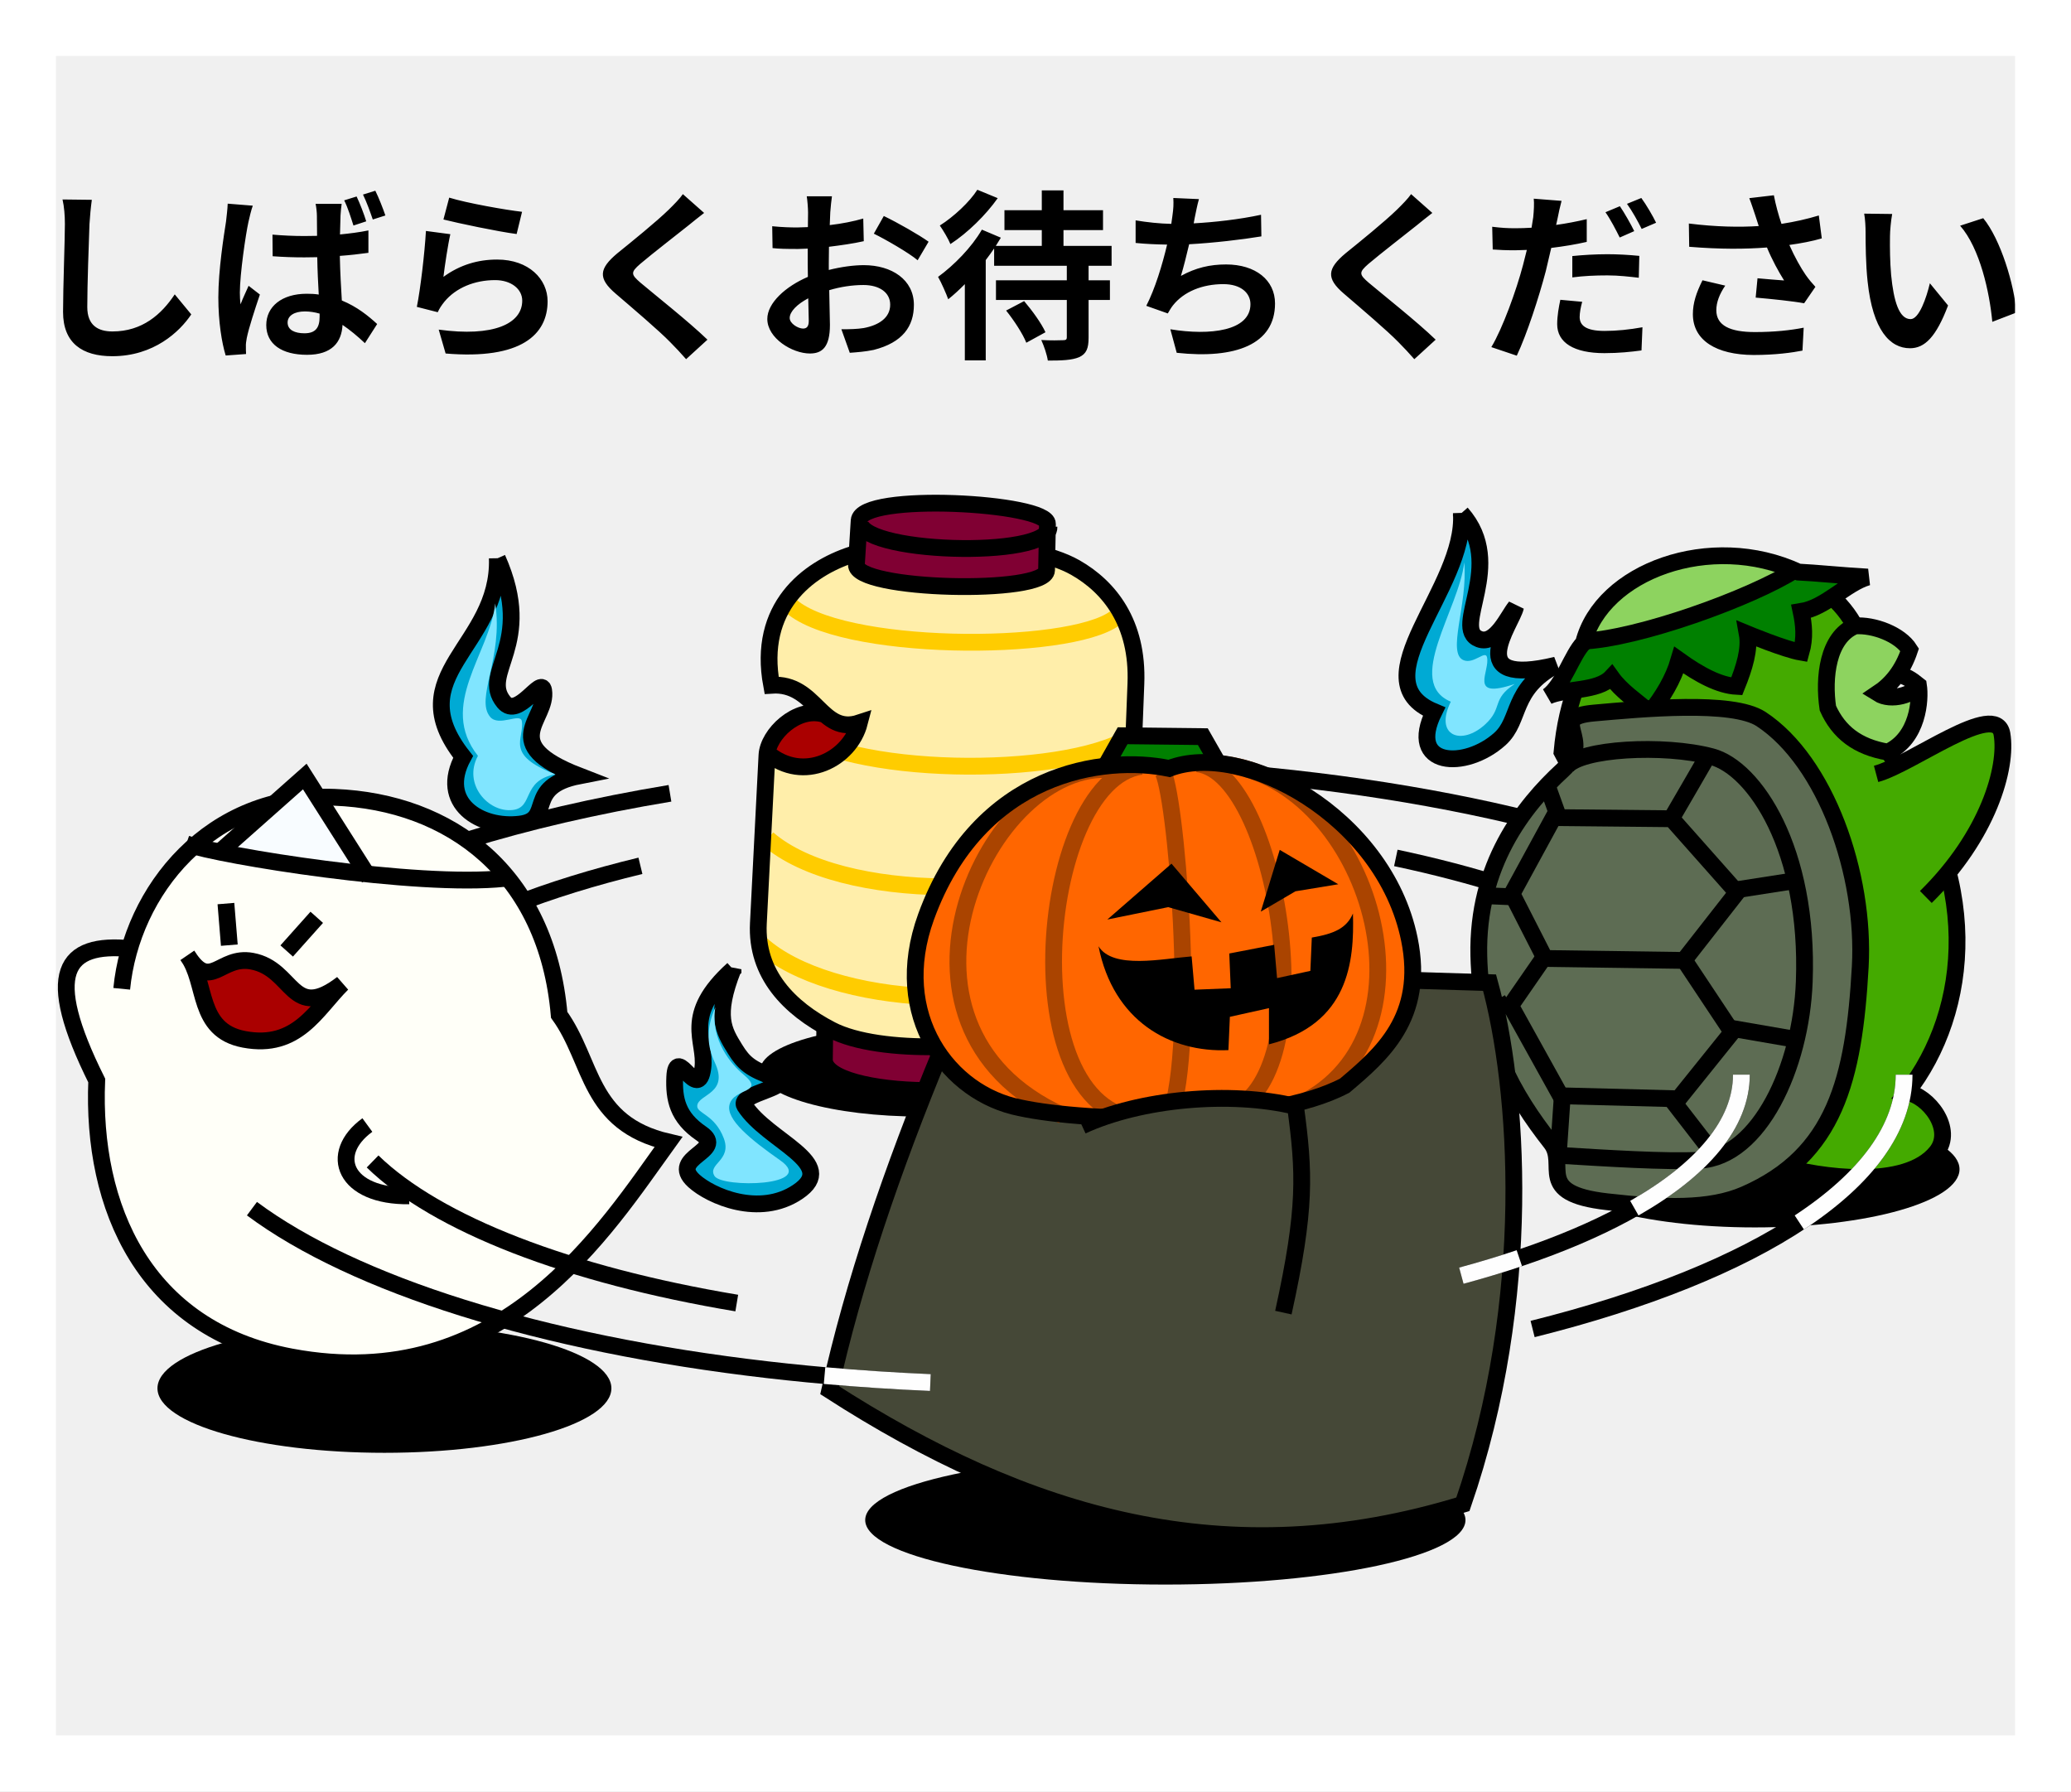
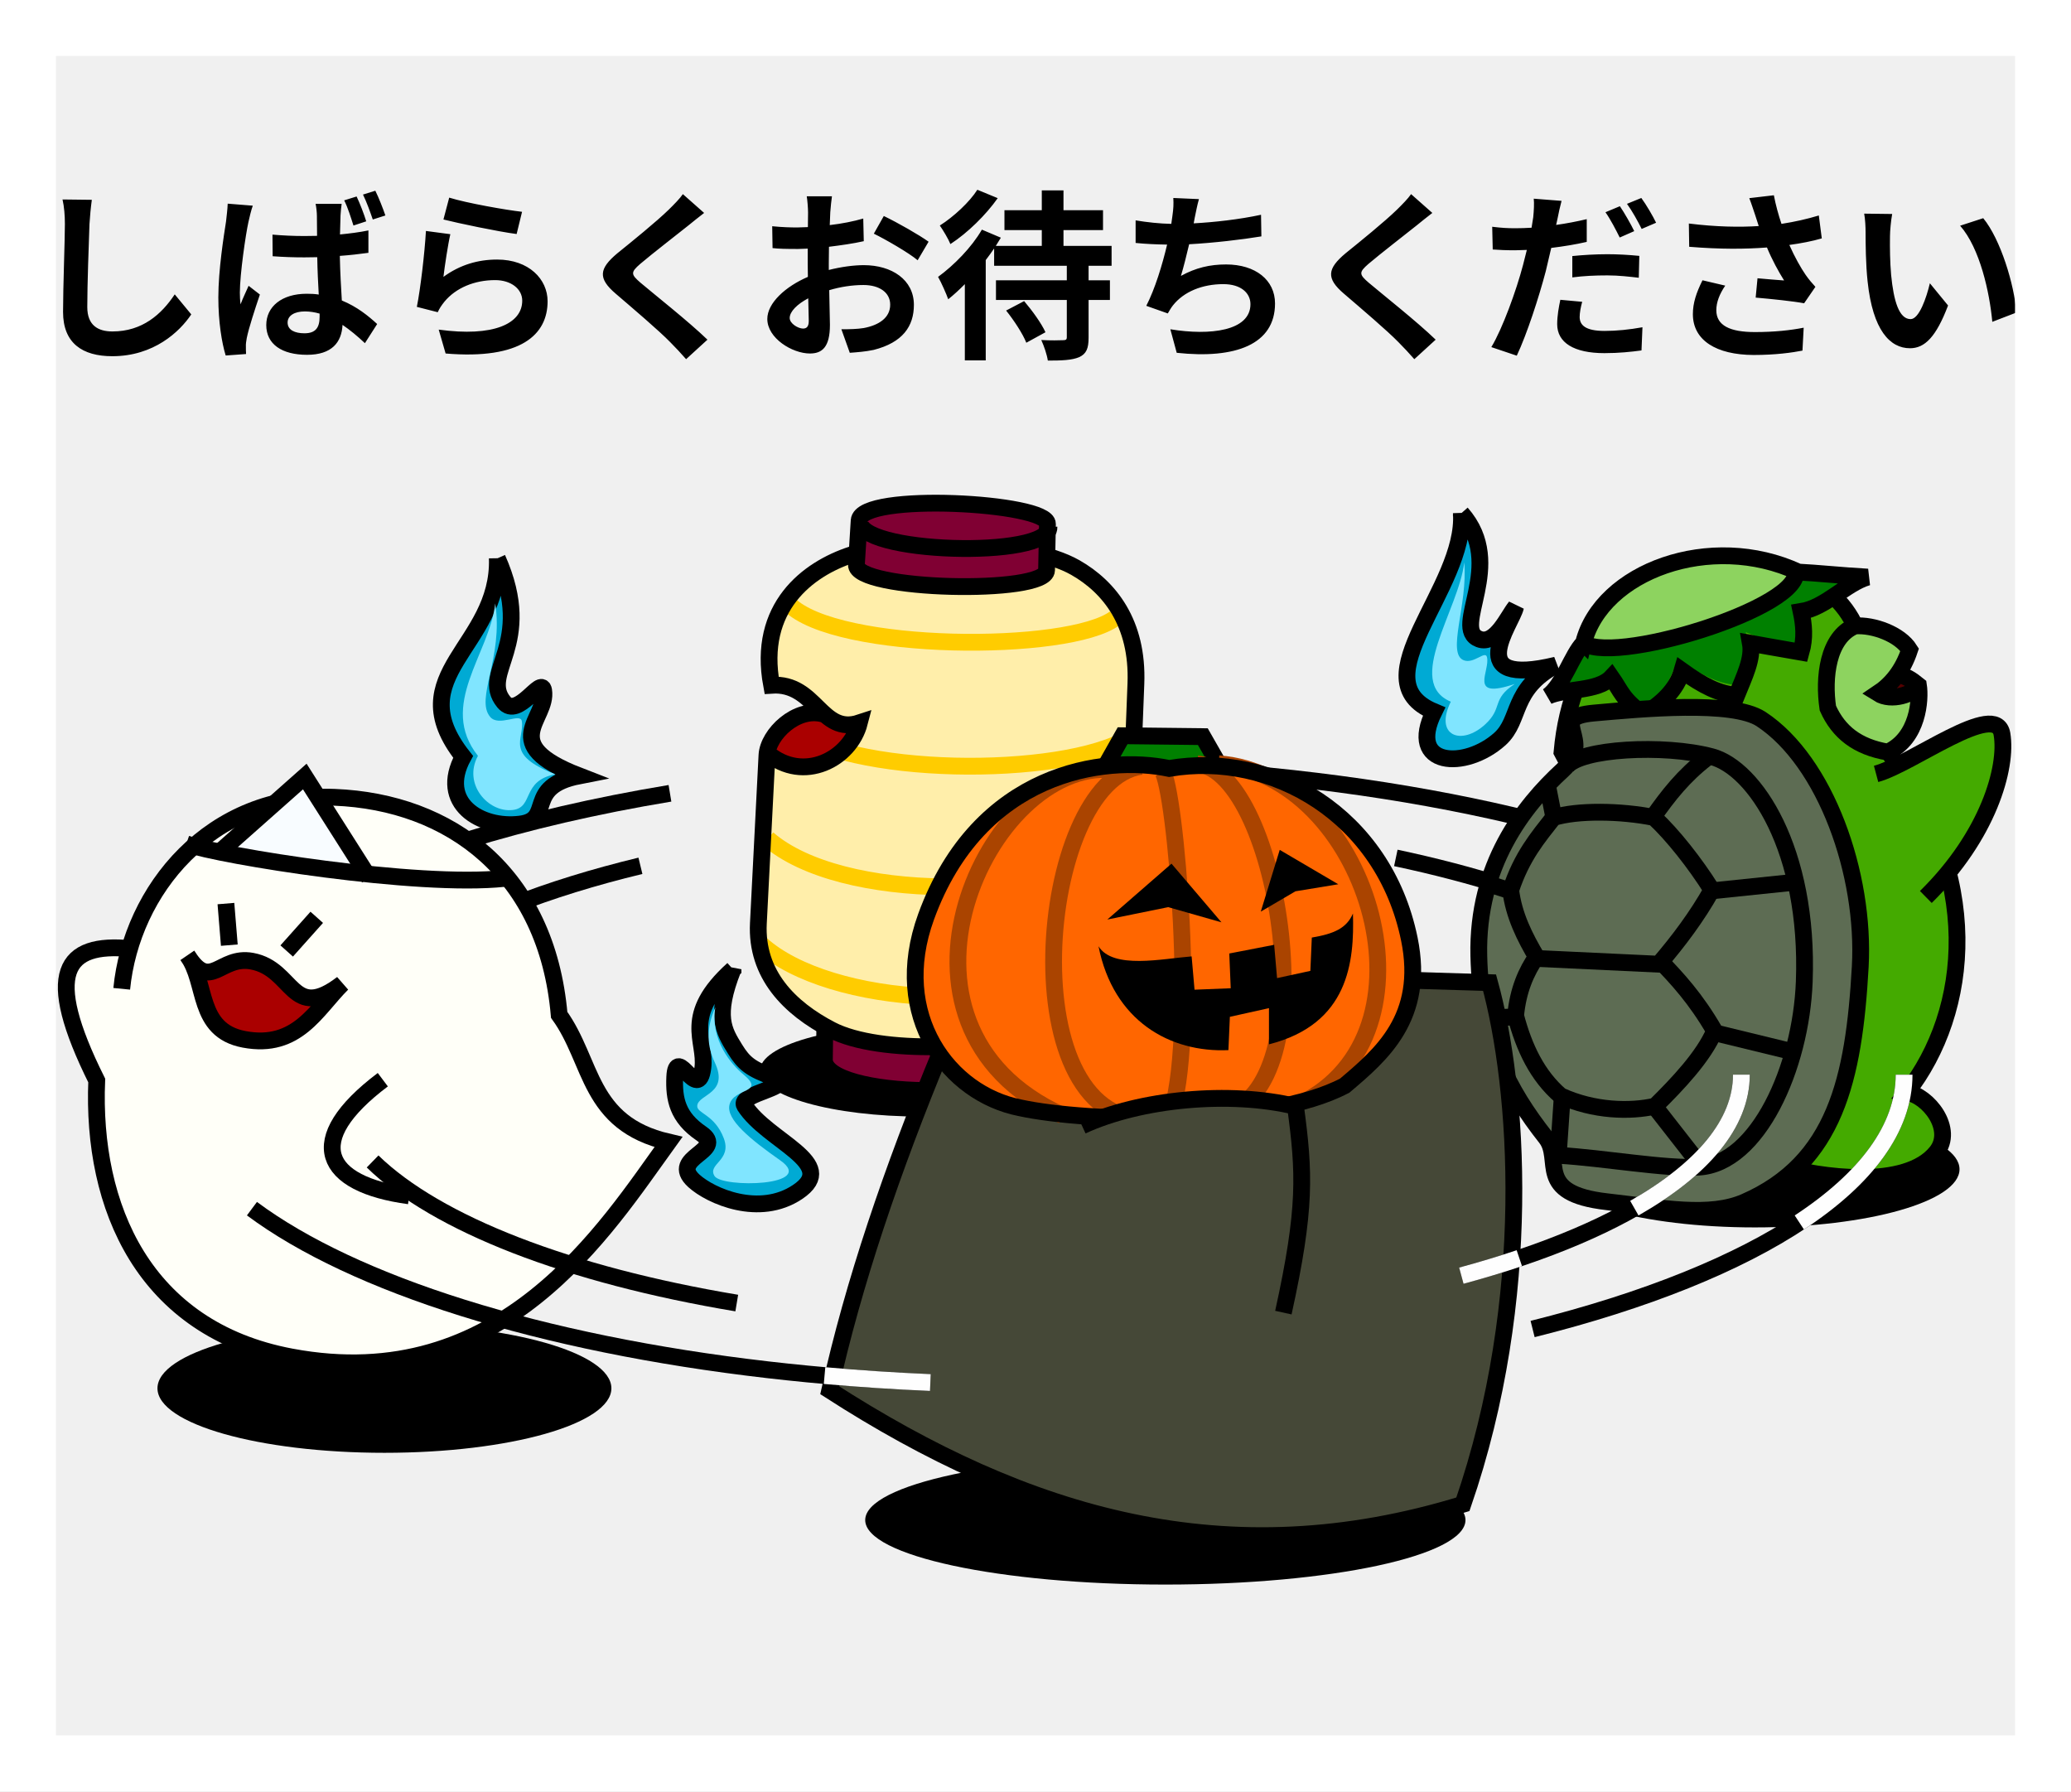
<svg xmlns="http://www.w3.org/2000/svg" width="370" height="320" id="svg3172" version="1.1">
  <defs id="defs3174" />
  <g id="layer1" transform="translate(0,-732.3622)" style="display:none">
    <path style="fill:none;stroke:#0000ff;stroke-width:1px;stroke-linecap:butt;stroke-linejoin:miter;stroke-opacity:1;display:inline" d="M 10,1042.362 360,742.362" id="path3025" />
    <path style="fill:none;stroke:#0000ff;stroke-width:1px;stroke-linecap:butt;stroke-linejoin:miter;stroke-opacity:1;display:inline" d="M 10,742.362 360,1042.362" id="path3027" />
    <path style="fill:none;stroke:#ff0000;stroke-width:1px;stroke-linecap:butt;stroke-linejoin:miter;stroke-opacity:1;display:inline" d="m 10,732.362 0,320" id="path3006" />
    <path style="fill:none;stroke:#ff0000;stroke-width:1px;stroke-linecap:butt;stroke-linejoin:miter;stroke-opacity:1;display:inline" d="m 360,732.362 0,320" id="path3010" />
    <path style="fill:none;stroke:#ff0000;stroke-width:1px;stroke-linecap:butt;stroke-linejoin:miter;stroke-opacity:1;display:inline" d="m 0,742.362 370,3e-5" id="path3016" />
    <path style="fill:none;stroke:#ff0000;stroke-width:1px;stroke-linecap:butt;stroke-linejoin:miter;stroke-opacity:1;display:inline" d="m 0,1042.362 370,0" id="path3018" />
  </g>
  <g id="layer5" style="display:none">
    <path style="fill:none;stroke:#000000;stroke-width:0.5;display:inline" d="m 185.001,104.586 0,110.791 M 340.184,159.981 c 0,30.594 -69.478,55.395 -155.183,55.395 -85.705,0 -155.183,-24.801 -155.183,-55.395 0,-30.594 69.478,-55.395 155.183,-55.395 85.705,0 155.183,24.801 155.183,55.395 z m 0,0 -310.366,0" id="path4161" />
    <path style="fill:none;stroke:#ff0000;stroke-width:0.5;display:inline" d="m 185.004,114.961 0,90.038 M 311.118,159.98 c 0,24.863 -56.463,45.019 -126.114,45.019 -69.651,0 -126.114,-20.156 -126.114,-45.019 0,-24.863 56.463,-45.019 126.114,-45.019 69.651,0 126.114,20.155 126.114,45.019 z m 0,0 -252.229,0" id="path4161-5" />
  </g>
  <g id="layer3" style="display:inline">
    <path style="fill:#000000;fill-opacity:1;stroke:none;display:inline" id="path4562-4" d="m 106.356,250.869 a 40.548,11.522 0 1 1 -81.097,0 40.548,11.522 0 1 1 81.097,0 z" transform="matrix(0.7115385,0,0,0.7115385,117.8056,12.7622)" />
    <path style="fill:#000000;fill-opacity:1;stroke:none" id="path4562" d="m 106.356,250.869 a 40.548,11.522 0 1 1 -81.097,0 40.548,11.522 0 1 1 81.097,0 z" transform="translate(2.873955,-2.86091)" />
    <path style="fill:#000000;fill-opacity:1;stroke:none;display:inline" id="path4562-3" d="m 106.356,250.869 a 40.548,11.522 0 1 1 -81.097,0 40.548,11.522 0 1 1 81.097,0 z" transform="matrix(1.322404,0,0,1,121.1736,20.67601)" />
    <path style="fill:#000000;fill-opacity:1;stroke:none;display:inline" id="path4562-32" d="m 106.356,250.869 a 40.548,11.522 0 1 1 -81.097,0 40.548,11.522 0 1 1 81.097,0 z" transform="matrix(0.9016393,0,0,0.9016393,254.1875,-17.31617)" />
    <path style="fill:none;stroke:#000000;stroke-width:3;display:inline" d="m 29.818,191.981 c 0,-22.266 36.801,-41.464 89.875,-50.266" id="path6038" />
    <path style="fill:none;stroke:#000000;stroke-width:3;display:inline" d="m 222.544,138.218 c 45.678,4.051 83.361,15.326 102.982,30.231" id="path6072" />
    <path style="fill:none;stroke:#000000;stroke-width:3;display:inline" d="m 58.889,191.98 c 0,-15.528 22.023,-29.22 55.528,-37.312" id="path6032" />
    <path style="fill:none;stroke:#000000;stroke-width:3;display:inline" d="m 249.376,153.259 c 27.972,5.938 48.962,15.63 57.521,27.128" id="path6066" />
    <g id="g4606">
      <path id="path4036-5-8" d="m 183.543,185.127 -0.115,4.531 c -0.181,7.152 -36.234,6.729 -36.144,-0.395 l 0.07,-5.591" style="fill:#800033;stroke:#000000;stroke-width:3;stroke-linecap:butt;stroke-linejoin:miter;stroke-opacity:1;display:inline" />
      <path id="path4020-8-2" d="m 137.386,133.977 c 6.447,5.405 14.737,1.049 16.414,-5.421 -6.895,2.275 -7.748,-7.249 -15.687,-6.721 -2.594,-13.951 6.488,-20.758 14.276,-23.307 9.577,-3.135 31.28,-2.682 40,2.292 6.052,3.453 11.23,9.867 10.808,20.726 l -1.565,40.255 c -0.449,11.544 -6.568,18.124 -15.43,21.69 -8.359,3.364 -28.674,4.451 -37.431,-0.091 -7.439,-3.858 -13.487,-9.897 -13.021,-19.038 l 1.533,-30.041 c 0.19,-3.724 5.307,-8.671 10.055,-7.332" style="fill:#ffeeaa;stroke:none;display:inline" />
      <path id="path4024-8" d="m 135.965,168.666 c 12.087,10.968 46.687,13.483 64.014,1.593" style="fill:none;stroke:#ffcc00;stroke-width:3;stroke-linecap:butt;stroke-linejoin:miter;stroke-opacity:1" />
      <path id="path4026-2" d="m 137.167,149.838 c 13.098,11.393 49.168,11.071 65.175,1.313" style="fill:none;stroke:#ffcc00;stroke-width:3;stroke-linecap:butt;stroke-linejoin:miter;stroke-opacity:1" />
      <path id="path4028-9" d="m 140.94,107.904 c 8.499,8.544 50.024,8.718 58.279,2.513" style="fill:none;stroke:#ffcc00;stroke-width:3;stroke-linecap:butt;stroke-linejoin:miter;stroke-opacity:1" />
      <path id="path4030-1" d="m 140.892,129.756 c 10.015,8.888 48.764,9.357 61.01,1.955" style="fill:none;stroke:#ffcc00;stroke-width:3;stroke-linecap:butt;stroke-linejoin:miter;stroke-opacity:1" />
      <path id="path3929" d="m 154.066,129.574 c -1.468,0.224 -4.513,0.573 -6.293,-2.159 -4.748,-1.34 -10.034,4.2 -10.173,7.752 6.499,5.233 14.788,0.877 16.465,-5.592 z" style="fill:#aa0000;stroke:none;display:inline" />
      <path id="path4020-8" d="m 137.126,134.552 c 6.447,5.405 14.737,1.049 16.414,-5.421 -6.895,2.275 -7.748,-7.249 -15.687,-6.721 -2.594,-13.951 6.488,-20.758 14.276,-23.307 9.577,-3.135 31.28,-2.682 40,2.292 6.052,3.453 11.23,9.867 10.808,20.726 l -1.565,40.255 c -0.449,11.544 -6.568,18.124 -15.43,21.69 -8.359,3.364 -28.674,4.451 -37.431,-0.091 -7.439,-3.858 -13.487,-9.897 -13.021,-19.038 l 1.533,-30.041 c 0.19,-3.724 5.307,-8.671 10.055,-7.332" style="fill:none;stroke:#000000;stroke-width:3;stroke-linecap:butt;stroke-linejoin:miter;stroke-opacity:1" />
      <path id="path4036-7" d="m 153.005,100.85 0.489,-7.865 c 0.315,-5.07 33.715,-3.238 33.641,0.62 l -0.157,8.256 c -0.084,4.418 -34.262,3.643 -33.973,-1.01 z" style="fill:#800033;stroke:#000000;stroke-width:3;stroke-linecap:butt;stroke-linejoin:miter;stroke-opacity:1" />
      <path id="path3907" d="m 187.406,94.143 c 0.239,5.78 -34.908,4.767 -33.713,-1.195" style="fill:none;stroke:#000000;stroke-width:3;stroke-linecap:butt;stroke-linejoin:miter;stroke-opacity:1" />
    </g>
    <g transform="matrix(1.454273,0,0,1.454273,-651.9721,-1056.506)" id="g5752" style="stroke-width:2.063;display:inline">
      <path id="path5142" d="m 463.268,847.947 c 1.182,-12.015 10.819,-24.132 26.146,-23.523 14.18,0.564 26.075,9.291 27.596,26.726 4.175,5.772 3.49,13.305 13.422,15.619 -7.639,10.548 -20.377,31.269 -46.347,26.397 -18.109,-3.397 -24.53,-18.465 -23.888,-33.956 -6.598,-13.242 -4.017,-16.998 4.165,-16.193" style="fill:#fffff8;fill-opacity:1;stroke:#000000;stroke-width:2.063;stroke-linecap:butt;stroke-linejoin:miter;stroke-opacity:1;display:inline" />
      <path id="path5144" d="m 471.348,843.867 c 2.852,4.513 3.96,-0.041 7.916,0.686 5.217,0.959 4.78,7.603 11.095,2.765 -3.188,3.175 -5.518,8.068 -12.053,6.837 -5.88,-1.108 -4.508,-6.957 -6.958,-10.288 z" style="fill:#aa0000;stroke:#000000;stroke-width:2.063;stroke-linecap:butt;stroke-linejoin:miter;stroke-opacity:1;display:inline" />
      <path id="path5146" d="m 487.228,839.165 -3.693,4.136" style="fill:none;stroke:#000000;stroke-width:2.063;stroke-linecap:butt;stroke-linejoin:miter;stroke-opacity:1;display:inline" />
      <path id="path5148" d="m 476.069,837.478 0.418,5.106" style="fill:none;stroke:#000000;stroke-width:2.063;stroke-linecap:butt;stroke-linejoin:miter;stroke-opacity:1;display:inline" />
-       <path id="path5150" d="m 493.445,864.68 c -4.879,3.566 -2.795,8.805 5.135,8.701" style="fill:none;stroke:#000000;stroke-width:2.063;stroke-linecap:butt;stroke-linejoin:miter;stroke-opacity:1;display:inline" />
+       <path id="path5150" d="m 495.343,859.113 c -9.93,7.475 -7.309,12.846 3.237,14.267" style="fill:none;stroke:#000000;stroke-width:2.063;stroke-linecap:butt;stroke-linejoin:miter;stroke-opacity:1;display:inline" />
      <path id="path3910-85-86" d="m 475.24,831.197 10.517,-9.326 7.918,12.459" style="fill:#f8fcff;fill-opacity:1;stroke:#000000;stroke-width:2.063;stroke-linecap:butt;stroke-linejoin:miter;stroke-opacity:1;display:inline" />
      <path id="path3908-16-50" d="m 471.201,830.139 c 4.213,1.482 28.334,5.389 39.091,4.248" style="fill:none;stroke:#000000;stroke-width:2.063;stroke-linecap:butt;stroke-linejoin:miter;stroke-opacity:1;display:inline" />
    </g>
-     <g id="g5716" style="stroke-width:1.905;display:inline" transform="matrix(1.575065,0,0,1.575065,-729.4702,-1160.347)">
-       <path id="path5528" d="m 640.313,821.998 c 2.06,-23.301 27.006,-26.506 33.379,-14.007 l 3.391,13.688 c 11.097,14.239 9.558,29.661 2.334,38.92 2.414,0.344 5.456,4.164 3.369,6.769 -3.467,4.326 -13.303,2.843 -17.801,1.562 z" style="fill:#44aa00;stroke:#000000;stroke-width:1.905;stroke-linecap:butt;stroke-linejoin:miter;stroke-opacity:1" />
-       <path id="path5522-1" d="m 642.595,809.437 c -1.315,1.342 -2.3,4.778 -4.039,6.034 1.954,-0.909 5.635,-0.464 7.205,-2.142 1.122,1.572 2.779,2.641 4.376,4.015 1.439,-1.814 2.631,-3.751 3.278,-5.961 2.359,1.688 4.594,2.877 6.557,2.98 0.864,-2.142 1.509,-4.212 1.192,-5.961 0,0 4.293,1.779 6.11,2.086 0.462,-1.624 0.325,-3.102 0,-4.619 2.794,-0.445 5.061,-3.18 7.552,-3.903 -3.066,-0.174 -5.864,-0.475 -7.85,-0.568 -9.967,-4.632 -22.343,-0.069 -24.381,8.037 z" style="fill:#008000;stroke:none;display:inline" />
-       <path id="path5524" d="m 642.852,809.167 c 6.64,-1.343 17.277,-3.956 22.659,-7.856 -7.669,-3.775 -18.513,-1.018 -22.659,7.856 z" style="fill:#8dd35f;stroke:none" />
-       <path id="path5522" d="m 642.754,809.62 c -1.315,1.342 -2.3,4.778 -4.039,6.034 1.954,-0.909 5.635,-0.464 7.205,-2.142 1.122,1.572 2.779,2.641 4.376,4.015 1.439,-1.814 2.631,-3.751 3.278,-5.961 2.359,1.688 4.594,2.877 6.557,2.98 0.864,-2.142 1.509,-4.212 1.192,-5.961 0,0 4.293,1.779 6.11,2.086 0.462,-1.624 0.325,-3.102 0,-4.619 2.794,-0.445 5.061,-3.18 7.552,-3.903 -3.066,-0.174 -5.864,-0.475 -7.85,-0.568 -9.967,-4.632 -22.343,-0.069 -24.381,8.037 z" style="fill:none;stroke:#000000;stroke-width:1.905;stroke-linecap:butt;stroke-linejoin:miter;stroke-opacity:1" />
-       <path id="path5530" d="m 678.386,813.206 c 0.922,0.136 1.588,0.598 2.36,1.222 0.252,1.611 -0.031,5.967 -3.478,7.57 -3.452,-0.586 -5.583,-2.259 -6.8,-4.987 -0.51,-3.439 -0.031,-8.025 3.075,-9.319 2.099,-0.164 5.099,0.938 6.204,2.7 -0.809,2.435 -2.133,3.961 -3.608,4.943 1.55,0.976 4.064,0.093 4.689,-0.898" style="fill:#8dd35f;stroke:#000000;stroke-width:1.905;stroke-linecap:butt;stroke-linejoin:miter;stroke-opacity:1" />
-       <path id="path3751" d="m 675.939,824.473 c 4.038,-1.083 13.616,-8.436 14.279,-4.522 0.643,3.794 -1.558,11.522 -8.636,18.48" style="fill:#44aa00;stroke:#000000;stroke-width:1.905;stroke-linecap:butt;stroke-linejoin:miter;stroke-opacity:1" />
-       <path id="path5526-6" d="m 643.842,817.539 c 5.424,-0.482 15.7,-1.453 18.954,0.685 7.335,4.82 11.831,17.607 11.245,28.084 -0.716,12.795 -2.875,21.359 -13.099,25.832 -3.985,1.743 -9.24,1.552 -15.625,0.827 -8.322,-0.945 -4.37,-4.156 -6.367,-6.695 -4.219,-5.365 -7.957,-11.755 -8.173,-21.198 -0.234,-10.246 5.071,-16.989 9.518,-21.069 3.806,-3.492 -1.993,-5.974 3.548,-6.466 z" style="fill:#5d6c53;stroke:none;display:inline" />
-       <path id="path5526" d="m 643.943,817.568 c 5.424,-0.482 15.7,-1.453 18.954,0.685 7.335,4.82 11.831,17.607 11.245,28.084 -0.716,12.795 -2.875,21.359 -13.099,25.832 -3.985,1.743 -9.24,1.552 -15.625,0.827 -8.322,-0.945 -4.37,-4.156 -6.367,-6.695 -4.219,-5.365 -7.957,-11.755 -8.173,-21.198 -0.234,-10.246 5.071,-16.989 9.518,-21.069 3.806,-3.492 -1.993,-5.974 3.548,-6.466 z" style="fill:none;stroke:#000000;stroke-width:1.905;stroke-linecap:butt;stroke-linejoin:miter;stroke-opacity:1" />
-       <path id="path5611" d="m 639.347,829.426 13.402,0.133 7.412,8.358 -6.03,7.711 -15.753,-0.221 -3.743,-7.334 z" style="fill:none;stroke:#000000;stroke-width:1.905;stroke-linecap:butt;stroke-linejoin:miter;stroke-opacity:1" />
-       <path id="path5613" d="m 638.457,845.008 -3.977,5.75 5.672,10.222 13.377,0.344 6.077,-7.559 -5.497,-8.27" style="fill:none;stroke:#000000;stroke-width:1.905;stroke-linecap:butt;stroke-linejoin:miter;stroke-opacity:1" />
-       <path id="path5598" d="m 640.84,823.624 c 1.523,-2.017 11.025,-2.56 16.476,-1.1 4.807,1.288 11.042,10.472 10.476,25.512 -0.365,9.718 -5.109,19.876 -11.838,20.251 -3.841,0.214 -10.799,-0.241 -16.021,-0.557" style="fill:none;stroke:#000000;stroke-width:1.905;stroke-linecap:butt;stroke-linejoin:miter;stroke-opacity:1;display:inline" />
-       <path id="path5633" d="m 640.314,861.439 -0.399,5.859" style="fill:none;stroke:#000000;stroke-width:1.905;stroke-linecap:butt;stroke-linejoin:miter;stroke-opacity:1" />
-       <path id="path5635" d="m 652.563,861.173 5.459,7.057" style="fill:none;stroke:#000000;stroke-width:1.905;stroke-linecap:butt;stroke-linejoin:miter;stroke-opacity:1" />
-       <path id="path5637" d="m 659.487,853.317 6.924,1.198" style="fill:none;stroke:#000000;stroke-width:1.905;stroke-linecap:butt;stroke-linejoin:miter;stroke-opacity:1" />
-       <path id="path5639" d="m 660.153,837.605 5.992,-0.932" style="fill:none;stroke:#000000;stroke-width:1.905;stroke-linecap:butt;stroke-linejoin:miter;stroke-opacity:1" />
-       <path id="path5641" d="m 652.83,829.35 c 0.399,-0.666 3.861,-6.657 3.861,-6.657" style="fill:none;stroke:#000000;stroke-width:1.905;stroke-linecap:butt;stroke-linejoin:miter;stroke-opacity:1" />
-       <path id="path5643" d="m 639.914,829.35 -1.198,-3.329" style="fill:none;stroke:#000000;stroke-width:1.905;stroke-linecap:butt;stroke-linejoin:miter;stroke-opacity:1" />
-       <path id="path5645" d="m 634.455,838.404 -3.196,-0.133" style="fill:none;stroke:#000000;stroke-width:1.905;stroke-linecap:butt;stroke-linejoin:miter;stroke-opacity:1" />
-       <path id="path5647" d="m 634.322,850.388 -2.929,1.731" style="fill:none;stroke:#000000;stroke-width:1.905;stroke-linecap:butt;stroke-linejoin:miter;stroke-opacity:1" />
-       <path id="path5696" d="m 642.484,809.425 c 6.371,-0.214 19.422,-4.966 24.291,-8.097" style="fill:none;stroke:#000000;stroke-width:1.905;stroke-linecap:butt;stroke-linejoin:miter;stroke-opacity:1" />
+     <g id="g6981">
+       <path style="fill:#550000;stroke:none;display:inline" d="m 335.371,123.91 c 2.442,1.537 6.401,0.146 7.321,-1.422 -1.281,-0.99 -2.33,-1.719 -3.783,-1.933 -0.55,1.298 -1.952,2.353 -3.538,3.355 z" id="path5530-5" />
+       <path id="path5528" d="m 279.064,134.354 c 3.245,-36.701 44.121,-41.748 52.574,-22.062 l 5.341,21.56 c 17.478,22.427 15.055,46.719 3.677,61.301 3.802,0.542 8.594,6.559 5.306,10.661 -5.461,6.814 -20.954,4.478 -28.038,2.461 z" style="fill:#44aa00;stroke:#000000;stroke-width:3;stroke-linecap:butt;stroke-linejoin:miter;stroke-opacity:1" />
+       <path id="path5522-1" d="m 282.659,114.569 c -2.071,2.113 -3.623,7.526 -6.362,9.503 3.078,-1.432 8.876,-0.731 11.349,-3.373 1.768,2.476 4.377,4.159 6.893,6.324 2.267,-2.857 4.144,-5.908 5.164,-9.388 3.716,2.659 7.235,4.531 10.327,4.694 1.361,-3.374 2.377,-6.634 1.878,-9.388 0,0 6.761,2.801 9.623,3.286 0.728,-2.558 0.512,-4.886 0,-7.276 4.401,-0.701 7.971,-5.008 11.895,-6.147 -4.829,-0.274 -9.236,-0.748 -12.364,-0.894 -15.699,-7.295 -35.192,-0.109 -38.402,12.659 z" style="fill:#008000;stroke:none;display:inline" />
+       <path id="path5524" d="m 282.503,114.48 c 7.544,4.386 35.507,-3.877 38.268,-12.598 -12.079,-5.946 -31.737,-1.379 -38.268,12.598 z" style="fill:#8dd35f;stroke:none" />
+       <path id="path5522" d="m 282.909,114.858 c -2.071,2.113 -3.623,7.526 -6.362,9.503 3.078,-1.432 8.876,-0.731 11.349,-3.373 1.715,2.455 1.977,3.984 5.772,6.661 3.163,-1.96 5.826,-4.339 6.845,-7.819 3.716,2.659 6.675,4.195 9.767,4.358 1.361,-3.374 2.937,-6.522 2.438,-9.276 0,0 6.201,1.12 9.063,1.605 0.728,-2.558 0.512,-4.886 0,-7.276 4.401,-0.701 7.971,-5.008 11.895,-6.147 -4.829,-0.274 -9.236,-0.748 -12.364,-0.894 -15.699,-7.295 -35.192,-0.109 -38.402,12.659 z" style="fill:none;stroke:#000000;stroke-width:3;stroke-linecap:butt;stroke-linejoin:miter;stroke-opacity:1" />
+       <path id="path5530" d="m 339.031,120.506 c 1.453,0.213 2.502,0.942 3.717,1.925 0.397,2.537 -0.048,9.398 -5.478,11.923 -5.437,-0.923 -8.794,-3.558 -10.711,-7.854 -0.804,-5.417 -0.049,-12.64 4.843,-14.678 3.306,-0.259 8.031,1.477 9.772,4.253 -1.274,3.836 -3.359,6.239 -5.683,7.786 2.442,1.537 6.401,0.146 7.386,-1.414" style="fill:#8dd35f;stroke:#000000;stroke-width:3;stroke-linecap:butt;stroke-linejoin:miter;stroke-opacity:1" />
+       <path id="path3751" d="m 335.178,138.252 c 6.359,-1.705 21.446,-13.287 22.49,-7.123 1.012,5.975 -2.454,18.148 -13.603,29.108" style="fill:#44aa00;stroke:#000000;stroke-width:3;stroke-linecap:butt;stroke-linejoin:miter;stroke-opacity:1" />
+       <path id="path5526-6" d="m 284.623,127.33 c 8.542,-0.759 24.729,-2.289 29.854,1.079 11.552,7.592 18.635,27.731 17.711,44.234 -1.128,20.153 -4.528,33.642 -20.632,40.688 -6.276,2.746 -14.554,2.444 -24.611,1.302 -13.108,-1.489 -6.883,-6.546 -10.029,-10.545 -6.645,-8.45 -12.532,-18.516 -12.872,-33.387 -0.369,-16.138 7.987,-26.759 14.992,-33.185 5.995,-5.5 -3.139,-9.41 5.588,-10.185 z" style="fill:#5d6c53;stroke:none;display:inline" />
+       <path id="path5526" d="m 284.782,127.376 c 8.542,-0.759 24.729,-2.289 29.854,1.079 11.552,7.592 18.635,27.731 17.711,44.234 -1.128,20.153 -4.528,34.987 -20.632,42.033 -6.276,2.746 -14.554,1.099 -24.611,-0.043 -13.108,-1.489 -7.78,-7.442 -10.926,-11.442 -6.645,-8.45 -11.635,-17.619 -11.976,-32.491 -0.369,-16.138 7.987,-26.759 14.992,-33.185 5.995,-5.5 -3.139,-9.41 5.588,-10.185 z" style="fill:none;stroke:#000000;stroke-width:3;stroke-linecap:butt;stroke-linejoin:miter;stroke-opacity:1" />
+       <path id="path5611" d="m 277.543,146.053 c 4.246,-1.321 11.98,-1.229 17.97,-0.014 3.32,3.097 7.261,8.064 10.33,12.94 -2.67,4.752 -5.932,9.11 -9.497,13.266 l -21.673,-1.02 c -2.303,-3.838 -4.25,-7.794 -4.775,-12.224 1.98,-6.022 4.848,-9.378 7.645,-12.947 z" style="fill:none;stroke:#000000;stroke-width:3;stroke-linecap:butt;stroke-linejoin:miter;stroke-opacity:1" />
+       <path id="path5613" d="m 274.572,170.82 c -1.921,2.756 -3.367,6.082 -3.798,10.626 1.494,5.691 3.861,10.702 8.037,14.307 5.931,2.731 12.465,2.866 16.888,1.849 4.053,-4 8.65,-8.84 10.615,-13.436 -3.334,-5.76 -6.669,-9.396 -10.003,-12.802" style="fill:none;stroke:#000000;stroke-width:3;stroke-linecap:butt;stroke-linejoin:miter;stroke-opacity:1" />
+       <path id="path5598" d="m 279.894,136.915 c 2.399,-3.176 17.366,-4.032 25.95,-1.732 7.571,2.028 17.392,16.495 16.501,40.184 -0.576,15.306 -8.271,32.539 -18.869,33.129 -6.049,0.337 -16.785,-1.613 -25.011,-2.11" style="fill:none;stroke:#000000;stroke-width:3;stroke-linecap:butt;stroke-linejoin:miter;stroke-opacity:1;display:inline" />
+       <path id="path5633" d="m 279.066,196.476 -0.629,9.228" style="fill:none;stroke:#000000;stroke-width:3;stroke-linecap:butt;stroke-linejoin:miter;stroke-opacity:1" />
+       <path id="path5635" d="m 295.457,197.475 8.363,10.705" style="fill:none;stroke:#000000;stroke-width:3;stroke-linecap:butt;stroke-linejoin:miter;stroke-opacity:1" />
+       <path id="path5637" d="m 306.239,184.468 12.811,3.12" style="fill:none;stroke:#000000;stroke-width:3;stroke-linecap:butt;stroke-linejoin:miter;stroke-opacity:1" />
+       <path id="path5639" d="m 305.606,159.161 14.145,-1.468" style="fill:none;stroke:#000000;stroke-width:3;stroke-linecap:butt;stroke-linejoin:miter;stroke-opacity:1" />
+       <path id="path5641" d="m 295.192,146.158 c 2.923,-4.187 5.621,-7.572 9.669,-10.71" style="fill:none;stroke:#000000;stroke-width:3;stroke-linecap:butt;stroke-linejoin:miter;stroke-opacity:1" />
+       <path id="path5643" d="m 277.54,145.71 -0.991,-5.019" style="fill:none;stroke:#000000;stroke-width:3;stroke-linecap:butt;stroke-linejoin:miter;stroke-opacity:1" />
+       <path id="path5645" d="m 269.614,159.074 -3.464,-1.106" style="fill:none;stroke:#000000;stroke-width:3;stroke-linecap:butt;stroke-linejoin:miter;stroke-opacity:1" />
+       <path id="path5647" d="m 270.896,181.685 -5.882,0.111" style="fill:none;stroke:#000000;stroke-width:3;stroke-linecap:butt;stroke-linejoin:miter;stroke-opacity:1" />
+       <path id="path5696" d="m 282.483,114.551 c 4.543,4.819 40.342,-6.141 38.26,-12.753" style="fill:none;stroke:#000000;stroke-width:3;stroke-linecap:butt;stroke-linejoin:miter;stroke-opacity:1" />
    </g>
    <g transform="matrix(1.454273,0,0,1.454273,-666.7603,-1059.165)" style="stroke-width:2.063;display:inline" id="g4218">
      <path id="path4070" d="m 519.58,796.901 c 0.327,10.882 -12.218,14.247 -4.201,24.378 -3.079,5.688 2.119,8.855 6.975,8.266 4.264,-0.518 0.461,-4.6 7.27,-5.927 -10.268,-3.972 -3.79,-6.909 -4.353,-10.498 -0.281,-1.793 -3.138,3.561 -4.887,1.444 -3.027,-3.665 3.93,-7.04 -0.804,-17.662 z" style="fill:#00aad4;stroke:#000000;stroke-width:2.063;stroke-linecap:butt;stroke-linejoin:miter;stroke-opacity:1" />
      <path id="path4070-3" d="m 519.325,802.441 c -0.701,6.227 -7.047,12.501 -2.127,18.718 -1.89,3.49 1.301,7.013 4.28,6.651 2.617,-0.318 1.035,-3.574 5.213,-4.389 -6.301,-2.437 -3.754,-4.315 -4.1,-6.517 -0.173,-1.1 -2.827,0.757 -3.901,-0.542 -1.858,-2.249 1.66,-7.252 0.634,-13.92 z" style="fill:#80e5ff;stroke:none;display:inline" />
    </g>
    <g transform="matrix(1.454273,0,0,1.454273,-660.1131,-1052.074)" style="stroke-width:2.063;display:inline" id="g4222">
      <path id="path4070-2" d="m 543.963,842.498 c -6.358,5.741 -3.273,8.709 -3.705,12.116 -0.555,4.377 -3.272,-2.935 -3.453,1.121 -0.121,2.721 0.345,4.951 3.247,6.93 3.171,2.163 -4.077,2.936 -0.88,5.838 2.046,1.857 8.02,4.509 12.729,1.352 5.243,-3.514 -3.717,-6.213 -6.506,-10.593 -0.966,-1.516 6.726,-2.377 3.56,-3.504 -2.798,-0.995 -3.656,-1.69 -4.746,-3.457 -1.419,-2.3 -2.511,-4.051 -0.246,-9.804 z" style="fill:#00aad4;stroke:#000000;stroke-width:2.063;stroke-linecap:butt;stroke-linejoin:miter;stroke-opacity:1;display:inline" />
      <path id="path4070-2-1" d="m 541.793,847.168 c -1.193,2.696 -0.989,4.826 -0.075,6.765 1.82,3.862 -2.031,3.891 -2.15,5.329 -0.08,0.959 2.132,1.041 3.256,3.986 1.053,2.758 -2.061,3.157 -1.129,4.653 0.921,1.479 12.626,1.269 8.071,-1.928 -3.681,-2.584 -6.688,-5.031 -6.235,-6.836 0.529,-2.109 4.513,-1.393 1.705,-3.722 -1.411,-1.171 -4.101,-4.164 -3.443,-8.247 z" style="fill:#80e5ff;stroke:none;display:inline" />
    </g>
    <g transform="matrix(1.454273,0,0,1.454273,-641.5008,-1064.483)" style="stroke-width:2.063;display:inline" id="g4226">
      <path id="path4070-6" d="m 620.643,795.006 c 0.594,9.259 -12.675,20.487 -3.36,24.376 -3.382,6.832 3.849,7.18 8.092,3.365 2.624,-2.359 1.344,-6.11 6.919,-9.077 -11.746,2.844 -5.43,-5.096 -4.993,-7.145 -0.922,1.108 -2.439,4.719 -4.47,3.951 -3.514,-1.329 3.407,-9.139 -2.188,-15.469 z" style="fill:#00aad4;stroke:#000000;stroke-width:2.063;stroke-linecap:butt;stroke-linejoin:miter;stroke-opacity:1;display:inline" />
      <path id="path4070-3-8" d="m 621,801.045 c -0.669,5.843 -7.369,14.731 -1.653,17.118 -2.075,4.193 1.296,5.487 4.236,2.776 2.205,-2.033 0.722,-3.056 3.623,-4.955 -5.836,1.974 -2.981,-1.601 -3.419,-3.303 -0.219,-0.85 -1.597,0.868 -2.843,0.397 -2.156,-0.816 0.519,-6.865 0.055,-12.032 z" style="fill:#80e5ff;stroke:none;display:inline" />
    </g>
    <g transform="matrix(1.454273,0,0,1.454273,-655.6816,-1056.506)" style="stroke-width:2.063;display:inline" id="g4356">
      <path id="path4189" d="m 586.752,820.454 2.026,-3.592 9.856,0.11 1.722,3.016" style="fill:#008000;stroke:#000000;stroke-width:2.063;stroke-linecap:butt;stroke-linejoin:miter;stroke-opacity:1" />
      <path id="path5518" d="m 566.506,855.537 c -6.066,14.656 -10.82,28.656 -13.709,41.724 24.226,15.6 48.816,22.916 77.785,14.007 8.762,-25.369 6.812,-51.257 3.278,-64.076 l -9.835,-0.298 z" style="fill:#454837;stroke:#000000;stroke-width:2.063;stroke-linecap:butt;stroke-linejoin:miter;stroke-opacity:1" />
      <path id="path5224-1" d="m 576.246,862.155 c -8.708,-1.721 -15.953,-10.341 -11.52,-22.521 6.494,-17.843 21.516,-19.876 29.125,-17.897 10.411,-3.798 27.119,4.471 30.24,19.689 1.981,9.658 -3.466,14.22 -7.937,18.009 -9.602,5.067 -31.465,4.555 -39.908,2.719 z" style="fill:#ff6600;stroke:none;display:inline" />
      <path id="path5508" d="m 587.403,821.041 c -15.03,-1.32 -30.558,31.354 -6.005,42.46" style="fill:none;stroke:#aa4400;stroke-width:2.063;stroke-linecap:butt;stroke-linejoin:miter;stroke-opacity:1" />
      <path id="path5510" d="m 591.092,820.621 c -12.89,1.653 -16.46,45.337 1.792,43.303" style="fill:none;stroke:#aa4400;stroke-width:2.063;stroke-linecap:butt;stroke-linejoin:miter;stroke-opacity:1" />
      <path id="path5512" d="m 597.941,820.304 c 10.19,1.121 16.167,40.52 2.95,42.988" style="fill:none;stroke:#aa4400;stroke-width:2.063;stroke-linecap:butt;stroke-linejoin:miter;stroke-opacity:1" />
      <path id="path5514" d="m 600.581,820.305 c 17.894,1.319 27.756,32.127 10.744,41.405" style="fill:none;stroke:#aa4400;stroke-width:2.063;stroke-linecap:butt;stroke-linejoin:miter;stroke-opacity:1" />
      <path id="path5516" d="m 593.621,821.146 c 1.648,1.905 4.346,33.552 0.949,42.567" style="fill:none;stroke:#aa4400;stroke-width:2.063;stroke-linecap:butt;stroke-linejoin:miter;stroke-opacity:1" />
-       <path id="path5224" d="m 576.157,862.56 c -8.708,-1.721 -15.953,-11.287 -11.52,-23.468 6.494,-17.843 21.937,-19.876 29.861,-18.212 8.938,-3.482 26.383,5.734 29.504,20.952 1.981,9.658 -3.466,14.22 -7.937,18.009 -9.602,5.067 -31.465,4.555 -39.908,2.719 z" style="fill:none;stroke:#000000;stroke-width:2.063;stroke-linecap:butt;stroke-linejoin:miter;stroke-opacity:1" />
+       <path id="path5224" d="m 576.157,862.56 c -8.708,-1.721 -15.953,-11.287 -11.52,-23.468 6.494,-17.843 21.937,-19.876 29.861,-18.212 12.644,-2.174 26.383,5.734 29.504,20.952 1.981,9.658 -3.466,14.22 -7.937,18.009 -9.602,5.067 -31.465,4.555 -39.908,2.719 z" style="fill:none;stroke:#000000;stroke-width:2.063;stroke-linecap:butt;stroke-linejoin:miter;stroke-opacity:1" />
      <path id="path5226" d="m 585.819,842.724 c 1.779,2.87 7.881,1.515 11.439,1.242 l 0.356,4.091 4.447,-0.178 -0.178,-4.269 5.514,-1.067 0.356,4.091 4.091,-0.889 0.178,-4.091 c 2.713,-0.46 4.277,-1.137 5.053,-2.958 0.176,5.911 -0.504,13.581 -10.317,16.073 l 1.2e-4,-4.447 -4.803,1.067 -0.178,4.091 c -7.165,0.323 -14.137,-3.571 -15.959,-12.757 z" style="fill:#000000;stroke:none" />
      <path id="path5228" d="m 586.902,839.437 7.883,-6.862 6.137,7.205 -6.544,-1.864 z" style="fill:#000000;stroke:none" />
      <path id="path5230" d="m 605.752,838.465 2.328,-7.583 7.191,4.223 -5.261,0.864 z" style="fill:#000000;stroke:none" />
      <path id="path5520" d="m 583.792,864.776 c 7.153,-3.315 18.18,-4.333 26.226,-2.384 1.098,8.139 1.337,12.483 -1.49,25.332" style="fill:#454837;stroke:#000000;stroke-width:2.063;stroke-linecap:butt;stroke-linejoin:miter;stroke-opacity:1" />
    </g>
    <path style="fill:none;stroke:#000000;stroke-width:3;display:inline" d="m 166.215,246.975 c -9.994,-0.43 -19.695,-1.2 -29.01,-2.275 -40.637,-4.691 -73.94,-15.204 -92.194,-28.783" id="path5984" />
    <path style="fill:none;stroke:#000000;stroke-width:3;display:inline" d="m 340.184,191.981 c 0,18.803 -26.245,35.419 -66.372,45.433" id="path5946" />
    <path style="fill:none;stroke:#000000;stroke-width:3;display:inline" d="M 131.627,232.779 C 101.625,227.769 78.06,218.667 66.568,207.484" id="path5976" />
    <path style="fill:none;stroke:#000000;stroke-width:3;display:inline" d="m 311.118,191.98 c 0,14.662 -19.637,27.688 -50.034,35.908" id="path5918" />
    <path style="fill:none;stroke:#fefefe;stroke-width:3;stroke-opacity:1;display:inline" d="m 340.181,191.981 c 0,9.558 -6.781,18.551 -18.72,26.399" id="path5946-1" />
    <path style="fill:none;stroke:#fefefe;stroke-width:3;stroke-opacity:1;display:inline" d="m 311.114,191.98 c 0,8.758 -7.005,16.931 -19.125,23.846" id="path5409" />
    <path style="fill:none;stroke:#fefefe;stroke-width:3;stroke-opacity:1;display:inline" d="m 271.44,224.761 c -3.292,1.106 -6.75,2.15 -10.36,3.127" id="path5918-2" />
    <path style="fill:none;stroke:#fefefe;stroke-width:3;stroke-opacity:1;display:inline" d="m 166.216,246.977 c -6.431,-0.277 -12.741,-0.694 -18.904,-1.243" id="path5984-9" />
  </g>
  <g id="layer4" style="display:inline">
    <text xml:space="preserve" style="font-size:32.525px;font-style:normal;font-variant:normal;font-weight:bold;font-stretch:normal;line-height:125%;letter-spacing:0px;word-spacing:0px;writing-mode:lr-tb;fill:#000000;fill-opacity:1;stroke:none;font-family:HGHeiseiMinchotaiW3;-inkscape-font-specification:HGHeiseiMinchotaiW3 Bold" x="4.345" y="61.493" id="text6768-1">
      <tspan x="4.345" y="61.493" style="font-size:32.525px;font-style:normal;font-variant:normal;font-weight:bold;font-stretch:normal;fill:#000000;fill-opacity:1;font-family:HGHeiseiMinchotaiW3;-inkscape-font-specification:HGHeiseiMinchotaiW3 Bold" id="tspan3151-4">しばらくお待ちください</tspan>
    </text>
  </g>
  <g id="layer2">
    <path style="fill:#ffffff;stroke:none;display:inline" d="m 0,0 0,320 370,0 0,-320 -10,10 0,300 -350,0 0,-300 350,0 10,-10 z" id="path21072" />
  </g>
</svg>
